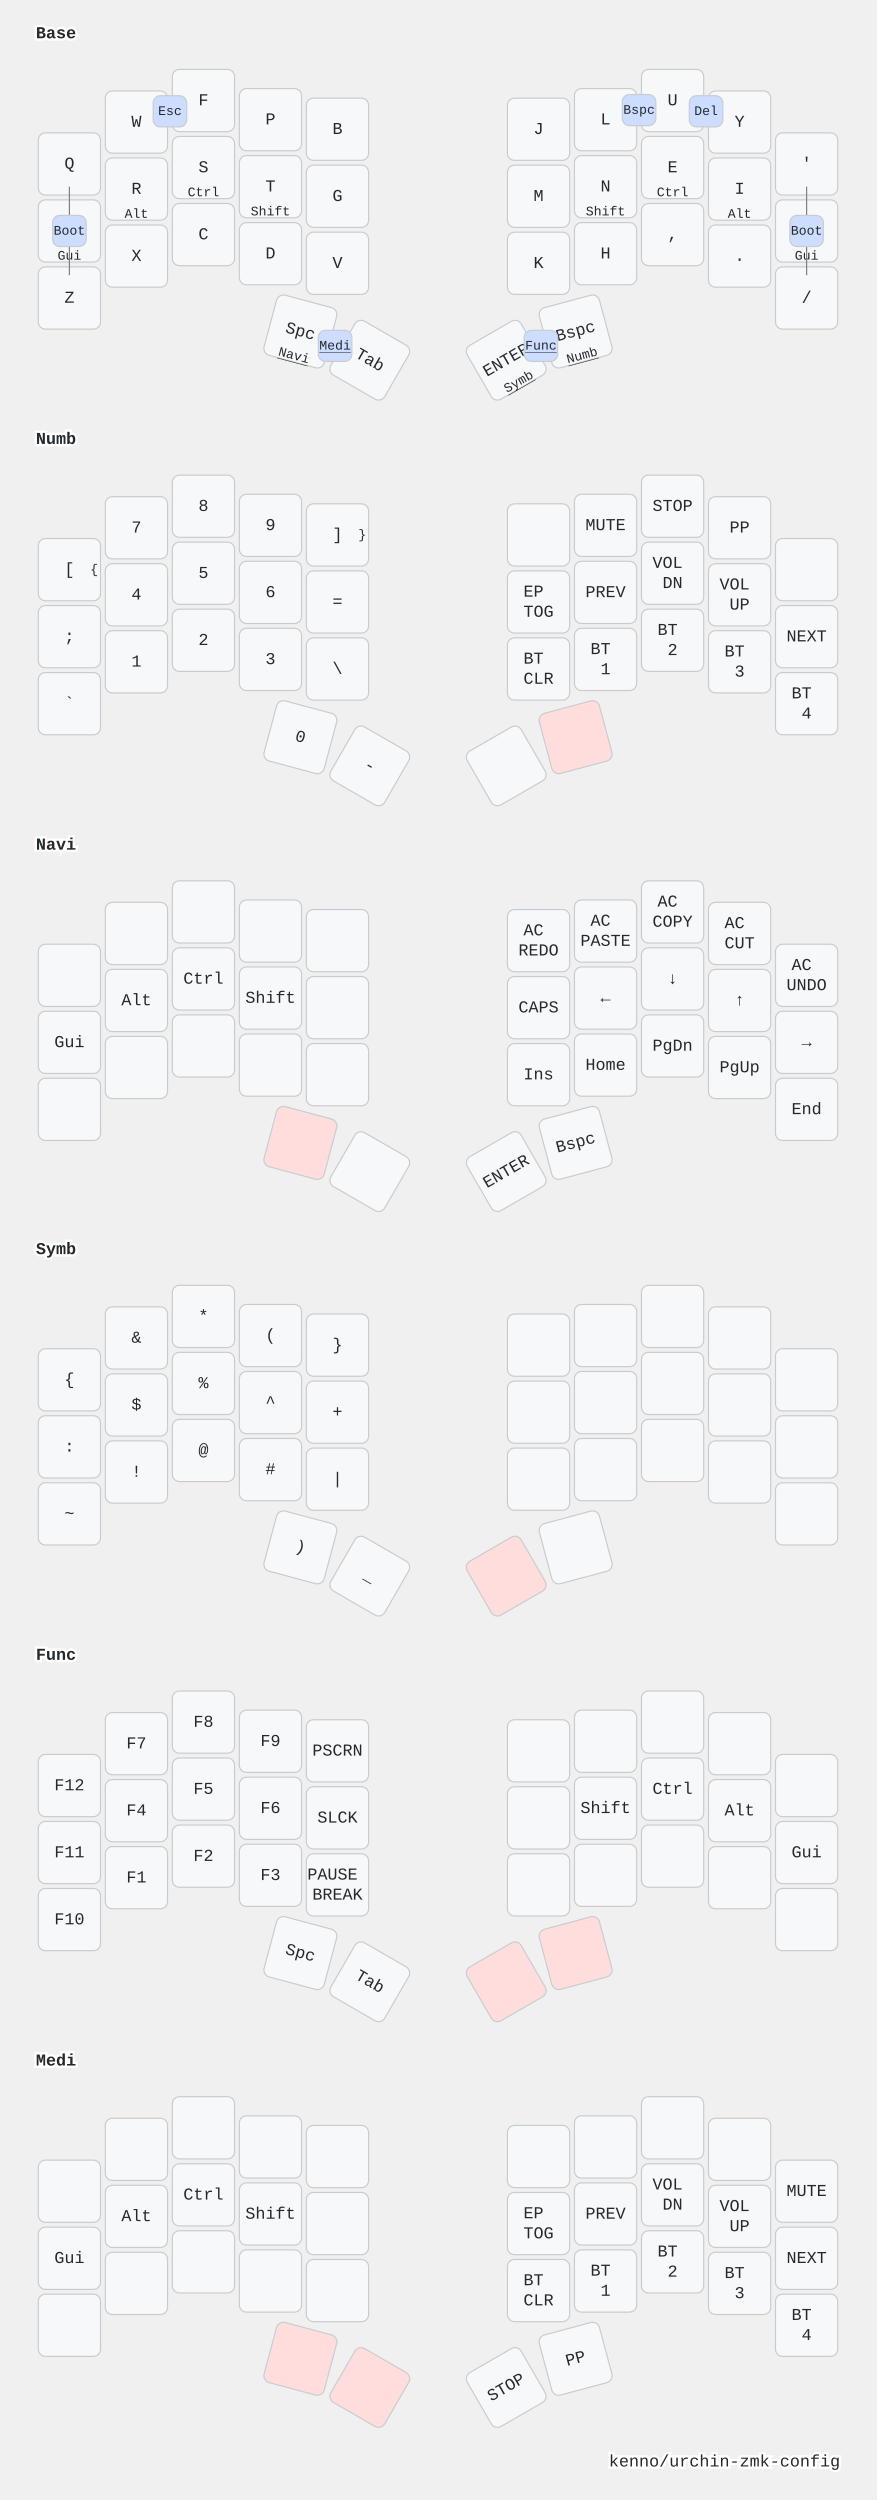
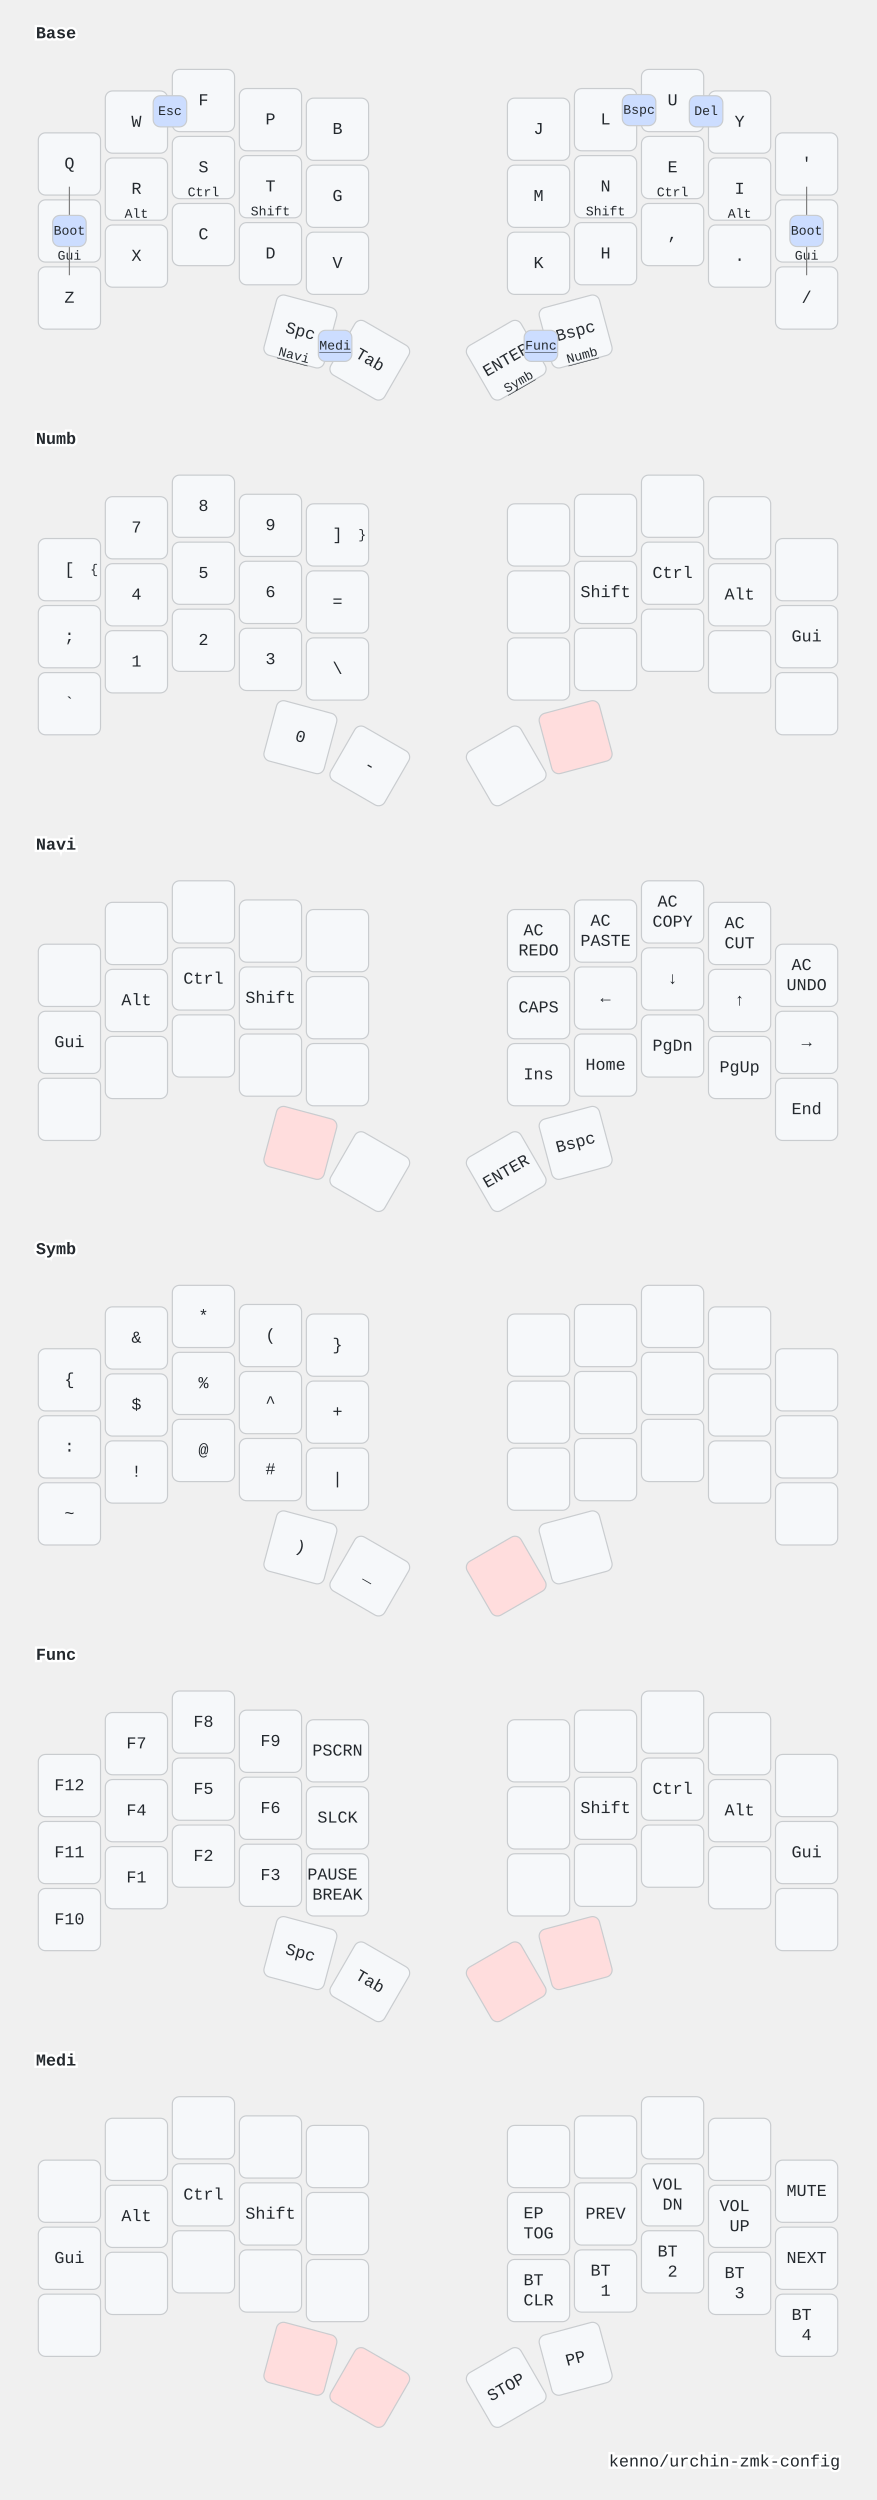
<svg xmlns="http://www.w3.org/2000/svg" width="732" height="2089" viewBox="0 0 732 2089" class="keymap">
  <style>/* inherit to force styles through use tags */
svg path {
    fill: inherit;
}

/* font and background color specifications */
svg.keymap {
    font-family: SFMono-Regular,Consolas,Liberation Mono,Menlo,monospace;
    font-size: 14px;
    font-kerning: normal;
    text-rendering: optimizeLegibility;
    fill: #24292e;
}

/* default key styling */
rect.key {
    fill: #f6f8fa;
}

rect.key, rect.combo {
    stroke: #c9cccf;
    stroke-width: 1;
}

/* default key side styling, only used is draw_key_sides is set */
rect.side {
    filter: brightness(90%);
}

/* color accent for combo boxes */
rect.combo, rect.combo-separate {
    fill: #cdf;
}

/* color accent for held keys */
rect.held, rect.combo.held {
    fill: #fdd;
}

/* color accent for ghost (optional) keys */
rect.ghost, rect.combo.ghost {
    stroke-dasharray: 4, 4;
    stroke-width: 2;
}

text {
    text-anchor: middle;
    dominant-baseline: middle;
}

/* styling for layer labels */
text.label {
    font-weight: bold;
    text-anchor: start;
    stroke: white;
    stroke-width: 4;
    paint-order: stroke;
}

/* styling for optional footer */
text.footer {
    text-anchor: end;
    dominant-baseline: auto;
    stroke: white;
    stroke-width: 4;
    paint-order: stroke;
}

/* styling for combo tap, and key non-tap label text */
text.combo, text.hold, text.shifted, text.left, text.right {
    font-size: 11px;
}

text.hold {
    text-anchor: middle;
    dominant-baseline: auto;
}

text.shifted {
    text-anchor: middle;
    dominant-baseline: hanging;
}

text.left {
    text-anchor: start;
}

text.right {
    text-anchor: end;
}

text.layer-activator {
    text-decoration: underline;
}

/* styling for hold/shifted label text in combo box */
text.combo.hold, text.combo.shifted, text.combo.left, text.combo.right {
    font-size: 8px;
}

/* lighter symbol for transparent keys */
text.trans {
    fill: #7b7e81;
}

/* styling for combo dendrons */
path.combo {
    stroke-width: 1;
    stroke: gray;
    fill: none;
}

/* Start Tabler Icons Cleanup */
/* cannot use height/width with glyphs */
.icon-tabler &gt; path {
    fill: inherit;
    stroke: inherit;
    stroke-width: 2;
}
/* hide tabler's default box */
.icon-tabler &gt; path[stroke="none"][fill="none"] {
    visibility: hidden;
}
/* End Tabler Icons Cleanup */

@media (prefers-color-scheme: dark) {
svg.keymap { fill: #d1d6db; }
rect.key { fill: #3f4750; }
rect.key, rect.combo { stroke: #60666c; }
rect.combo, rect.combo-separate { fill: #1f3d7a; }
rect.held, rect.combo.held { fill: #854747; }
text.label, text.footer { stroke: black; }
text.trans { fill: #7e8184; }
path.combo { stroke: #7f7f7f; }

}</style>
  <g transform="translate(30, 0)" class="layer-Base">
    <text x="0" y="28" class="label" id="Base">Base</text>
    <g transform="translate(0, 56)">
      <g transform="translate(28, 81)" class="key keypos-0">
        <rect rx="6" ry="6" x="-26" y="-26" width="52" height="52" class="key" />
        <text x="0" y="0" class="key tap">Q</text>
      </g>
      <g transform="translate(84, 46)" class="key keypos-1">
        <rect rx="6" ry="6" x="-26" y="-26" width="52" height="52" class="key" />
        <text x="0" y="0" class="key tap">W</text>
      </g>
      <g transform="translate(140, 28)" class="key keypos-2">
        <rect rx="6" ry="6" x="-26" y="-26" width="52" height="52" class="key" />
        <text x="0" y="0" class="key tap">F</text>
      </g>
      <g transform="translate(196, 44)" class="key keypos-3">
        <rect rx="6" ry="6" x="-26" y="-26" width="52" height="52" class="key" />
        <text x="0" y="0" class="key tap">P</text>
      </g>
      <g transform="translate(252, 52)" class="key keypos-4">
        <rect rx="6" ry="6" x="-26" y="-26" width="52" height="52" class="key" />
        <text x="0" y="0" class="key tap">B</text>
      </g>
      <g transform="translate(420, 52)" class="key keypos-5">
        <rect rx="6" ry="6" x="-26" y="-26" width="52" height="52" class="key" />
        <text x="0" y="0" class="key tap">J</text>
      </g>
      <g transform="translate(476, 44)" class="key keypos-6">
        <rect rx="6" ry="6" x="-26" y="-26" width="52" height="52" class="key" />
        <text x="0" y="0" class="key tap">L</text>
      </g>
      <g transform="translate(532, 28)" class="key keypos-7">
        <rect rx="6" ry="6" x="-26" y="-26" width="52" height="52" class="key" />
        <text x="0" y="0" class="key tap">U</text>
      </g>
      <g transform="translate(588, 46)" class="key keypos-8">
        <rect rx="6" ry="6" x="-26" y="-26" width="52" height="52" class="key" />
        <text x="0" y="0" class="key tap">Y</text>
      </g>
      <g transform="translate(644, 81)" class="key keypos-9">
        <rect rx="6" ry="6" x="-26" y="-26" width="52" height="52" class="key" />
        <text x="0" y="0" class="key tap">'</text>
      </g>
      <g transform="translate(28, 137)" class="key keypos-10">
        <rect rx="6" ry="6" x="-26" y="-26" width="52" height="52" class="key" />
        <text x="0" y="0" class="key tap">A</text>
        <text x="0" y="24" class="key hold">Gui</text>
      </g>
      <g transform="translate(84, 102)" class="key keypos-11">
        <rect rx="6" ry="6" x="-26" y="-26" width="52" height="52" class="key" />
        <text x="0" y="0" class="key tap">R</text>
        <text x="0" y="24" class="key hold">Alt</text>
      </g>
      <g transform="translate(140, 84)" class="key keypos-12">
        <rect rx="6" ry="6" x="-26" y="-26" width="52" height="52" class="key" />
        <text x="0" y="0" class="key tap">S</text>
        <text x="0" y="24" class="key hold">Ctrl</text>
      </g>
      <g transform="translate(196, 100)" class="key keypos-13">
        <rect rx="6" ry="6" x="-26" y="-26" width="52" height="52" class="key" />
        <text x="0" y="0" class="key tap">T</text>
        <text x="0" y="24" class="key hold">Shift</text>
      </g>
      <g transform="translate(252, 108)" class="key keypos-14">
        <rect rx="6" ry="6" x="-26" y="-26" width="52" height="52" class="key" />
        <text x="0" y="0" class="key tap">G</text>
      </g>
      <g transform="translate(420, 108)" class="key keypos-15">
        <rect rx="6" ry="6" x="-26" y="-26" width="52" height="52" class="key" />
        <text x="0" y="0" class="key tap">M</text>
      </g>
      <g transform="translate(476, 100)" class="key keypos-16">
        <rect rx="6" ry="6" x="-26" y="-26" width="52" height="52" class="key" />
        <text x="0" y="0" class="key tap">N</text>
        <text x="0" y="24" class="key hold">Shift</text>
      </g>
      <g transform="translate(532, 84)" class="key keypos-17">
        <rect rx="6" ry="6" x="-26" y="-26" width="52" height="52" class="key" />
        <text x="0" y="0" class="key tap">E</text>
        <text x="0" y="24" class="key hold">Ctrl</text>
      </g>
      <g transform="translate(588, 102)" class="key keypos-18">
        <rect rx="6" ry="6" x="-26" y="-26" width="52" height="52" class="key" />
        <text x="0" y="0" class="key tap">I</text>
        <text x="0" y="24" class="key hold">Alt</text>
      </g>
      <g transform="translate(644, 137)" class="key keypos-19">
        <rect rx="6" ry="6" x="-26" y="-26" width="52" height="52" class="key" />
        <text x="0" y="0" class="key tap">O</text>
        <text x="0" y="24" class="key hold">Gui</text>
      </g>
      <g transform="translate(28, 193)" class="key keypos-20">
        <rect rx="6" ry="6" x="-26" y="-26" width="52" height="52" class="key" />
        <text x="0" y="0" class="key tap">Z</text>
      </g>
      <g transform="translate(84, 158)" class="key keypos-21">
        <rect rx="6" ry="6" x="-26" y="-26" width="52" height="52" class="key" />
        <text x="0" y="0" class="key tap">X</text>
      </g>
      <g transform="translate(140, 140)" class="key keypos-22">
        <rect rx="6" ry="6" x="-26" y="-26" width="52" height="52" class="key" />
        <text x="0" y="0" class="key tap">C</text>
      </g>
      <g transform="translate(196, 156)" class="key keypos-23">
        <rect rx="6" ry="6" x="-26" y="-26" width="52" height="52" class="key" />
        <text x="0" y="0" class="key tap">D</text>
      </g>
      <g transform="translate(252, 164)" class="key keypos-24">
        <rect rx="6" ry="6" x="-26" y="-26" width="52" height="52" class="key" />
        <text x="0" y="0" class="key tap">V</text>
      </g>
      <g transform="translate(420, 164)" class="key keypos-25">
        <rect rx="6" ry="6" x="-26" y="-26" width="52" height="52" class="key" />
        <text x="0" y="0" class="key tap">K</text>
      </g>
      <g transform="translate(476, 156)" class="key keypos-26">
        <rect rx="6" ry="6" x="-26" y="-26" width="52" height="52" class="key" />
        <text x="0" y="0" class="key tap">H</text>
      </g>
      <g transform="translate(532, 140)" class="key keypos-27">
        <rect rx="6" ry="6" x="-26" y="-26" width="52" height="52" class="key" />
        <text x="0" y="0" class="key tap">,</text>
      </g>
      <g transform="translate(588, 158)" class="key keypos-28">
        <rect rx="6" ry="6" x="-26" y="-26" width="52" height="52" class="key" />
        <text x="0" y="0" class="key tap">.</text>
      </g>
      <g transform="translate(644, 193)" class="key keypos-29">
        <rect rx="6" ry="6" x="-26" y="-26" width="52" height="52" class="key" />
        <text x="0" y="0" class="key tap">/</text>
      </g>
      <g transform="translate(221, 221) rotate(15.0)" class="key keypos-30">
        <rect rx="6" ry="6" x="-26" y="-26" width="52" height="52" class="key" />
        <text x="0" y="0" class="key tap">Spc</text>
        <a href="#Navi">
          <text x="0" y="24" class="key hold layer-activator">Navi</text>
        </a>
      </g>
      <g transform="translate(279, 245) rotate(30.0)" class="key keypos-31">
        <rect rx="6" ry="6" x="-26" y="-26" width="52" height="52" class="key" />
        <text x="0" y="0" class="key tap">Tab</text>
      </g>
      <g transform="translate(393, 245) rotate(-30.0)" class="key keypos-32">
        <rect rx="6" ry="6" x="-26" y="-26" width="52" height="52" class="key" />
        <text x="0" y="0" class="key tap">ENTER</text>
        <a href="#Symb">
          <text x="0" y="24" class="key hold layer-activator">Symb</text>
        </a>
      </g>
      <g transform="translate(451, 221) rotate(-15.0)" class="key keypos-33">
        <rect rx="6" ry="6" x="-26" y="-26" width="52" height="52" class="key" />
        <text x="0" y="0" class="key tap">Bspc</text>
        <a href="#Numb">
          <text x="0" y="24" class="key hold layer-activator">Numb</text>
        </a>
      </g>
      <g class="combo combopos-0">
        <rect rx="6" ry="6" x="98" y="24" width="28" height="26" class="combo" />
        <text x="112" y="37" class="combo tap">Esc</text>
      </g>
      <g class="combo combopos-1">
        <rect rx="6" ry="6" x="490" y="23" width="28" height="26" class="combo" />
        <text x="504" y="36" class="combo tap">Bspc</text>
      </g>
      <g class="combo combopos-2">
        <rect rx="6" ry="6" x="546" y="24" width="28" height="26" class="combo" />
        <text x="560" y="37" class="combo tap">Del</text>
      </g>
      <g class="combo combopos-3">
        <path d="M28,137 l0,-37" class="combo" />
        <path d="M28,137 l0,37" class="combo" />
        <rect rx="6" ry="6" x="14" y="124" width="28" height="26" class="combo" />
        <text x="28" y="137" class="combo tap">Boot</text>
      </g>
      <g class="combo combopos-4">
        <path d="M644,137 l0,-37" class="combo" />
        <path d="M644,137 l0,37" class="combo" />
        <rect rx="6" ry="6" x="630" y="124" width="28" height="26" class="combo" />
        <text x="644" y="137" class="combo tap">Boot</text>
      </g>
      <g class="combo combopos-5">
        <rect rx="6" ry="6" x="408" y="220" width="28" height="26" class="combo" />
        <a href="#Func">
          <text x="422" y="233" class="combo tap layer-activator">Func</text>
        </a>
      </g>
      <g class="combo combopos-6">
        <rect rx="6" ry="6" x="236" y="220" width="28" height="26" class="combo" />
        <a href="#Medi">
          <text x="250" y="233" class="combo tap layer-activator">Medi</text>
        </a>
      </g>
    </g>
  </g>
  <g transform="translate(30, 339)" class="layer-Numb">
    <text x="0" y="28" class="label" id="Numb">Numb</text>
    <g transform="translate(0, 56)">
      <g transform="translate(28, 81)" class="key keypos-0">
        <rect rx="6" ry="6" x="-26" y="-26" width="52" height="52" class="key" />
        <text x="0" y="0" class="key tap">[</text>
        <text x="24" y="0" class="key right">{</text>
      </g>
      <g transform="translate(84, 46)" class="key keypos-1">
        <rect rx="6" ry="6" x="-26" y="-26" width="52" height="52" class="key" />
        <text x="0" y="0" class="key tap">7</text>
      </g>
      <g transform="translate(140, 28)" class="key keypos-2">
        <rect rx="6" ry="6" x="-26" y="-26" width="52" height="52" class="key" />
        <text x="0" y="0" class="key tap">8</text>
      </g>
      <g transform="translate(196, 44)" class="key keypos-3">
        <rect rx="6" ry="6" x="-26" y="-26" width="52" height="52" class="key" />
        <text x="0" y="0" class="key tap">9</text>
      </g>
      <g transform="translate(252, 52)" class="key keypos-4">
        <rect rx="6" ry="6" x="-26" y="-26" width="52" height="52" class="key" />
        <text x="0" y="0" class="key tap">]</text>
        <text x="24" y="0" class="key right">}</text>
      </g>
      <g transform="translate(420, 52)" class="key trans keypos-5">
        <rect rx="6" ry="6" x="-26" y="-26" width="52" height="52" class="key trans" />
      </g>
-       <g transform="translate(476, 44)" class="key keypos-6">
-         <rect rx="6" ry="6" x="-26" y="-26" width="52" height="52" class="key" />
-         <text x="0" y="0" class="key tap">MUTE</text>
-       </g>
-       <g transform="translate(532, 28)" class="key keypos-7">
-         <rect rx="6" ry="6" x="-26" y="-26" width="52" height="52" class="key" />
-         <text x="0" y="0" class="key tap">STOP</text>
-       </g>
-       <g transform="translate(588, 46)" class="key keypos-8">
-         <rect rx="6" ry="6" x="-26" y="-26" width="52" height="52" class="key" />
-         <text x="0" y="0" class="key tap">PP</text>
+       <g transform="translate(476, 44)" class="key trans keypos-6">
+         <rect rx="6" ry="6" x="-26" y="-26" width="52" height="52" class="key trans" />
+       </g>
+       <g transform="translate(532, 28)" class="key trans keypos-7">
+         <rect rx="6" ry="6" x="-26" y="-26" width="52" height="52" class="key trans" />
+       </g>
+       <g transform="translate(588, 46)" class="key trans keypos-8">
+         <rect rx="6" ry="6" x="-26" y="-26" width="52" height="52" class="key trans" />
      </g>
      <g transform="translate(644, 81)" class="key trans keypos-9">
        <rect rx="6" ry="6" x="-26" y="-26" width="52" height="52" class="key trans" />
      </g>
      <g transform="translate(28, 137)" class="key keypos-10">
        <rect rx="6" ry="6" x="-26" y="-26" width="52" height="52" class="key" />
        <text x="0" y="0" class="key tap">;</text>
      </g>
      <g transform="translate(84, 102)" class="key keypos-11">
        <rect rx="6" ry="6" x="-26" y="-26" width="52" height="52" class="key" />
        <text x="0" y="0" class="key tap">4</text>
      </g>
      <g transform="translate(140, 84)" class="key keypos-12">
        <rect rx="6" ry="6" x="-26" y="-26" width="52" height="52" class="key" />
        <text x="0" y="0" class="key tap">5</text>
      </g>
      <g transform="translate(196, 100)" class="key keypos-13">
        <rect rx="6" ry="6" x="-26" y="-26" width="52" height="52" class="key" />
        <text x="0" y="0" class="key tap">6</text>
      </g>
      <g transform="translate(252, 108)" class="key keypos-14">
        <rect rx="6" ry="6" x="-26" y="-26" width="52" height="52" class="key" />
        <text x="0" y="0" class="key tap">=</text>
      </g>
-       <g transform="translate(420, 108)" class="key keypos-15">
-         <rect rx="6" ry="6" x="-26" y="-26" width="52" height="52" class="key" />
-         <text x="0" y="0" class="key tap">
-           <tspan x="0" dy="-0.6em">EP</tspan>
-           <tspan x="0" dy="1.2em">TOG</tspan>
-         </text>
+       <g transform="translate(420, 108)" class="key trans keypos-15">
+         <rect rx="6" ry="6" x="-26" y="-26" width="52" height="52" class="key trans" />
      </g>
      <g transform="translate(476, 100)" class="key keypos-16">
        <rect rx="6" ry="6" x="-26" y="-26" width="52" height="52" class="key" />
-         <text x="0" y="0" class="key tap">PREV</text>
+         <text x="0" y="0" class="key tap">Shift</text>
      </g>
      <g transform="translate(532, 84)" class="key keypos-17">
        <rect rx="6" ry="6" x="-26" y="-26" width="52" height="52" class="key" />
-         <text x="0" y="0" class="key tap">
-           <tspan x="0" dy="-0.6em">VOL</tspan>
-           <tspan x="0" dy="1.2em">DN</tspan>
-         </text>
+         <text x="0" y="0" class="key tap">Ctrl</text>
      </g>
      <g transform="translate(588, 102)" class="key keypos-18">
        <rect rx="6" ry="6" x="-26" y="-26" width="52" height="52" class="key" />
-         <text x="0" y="0" class="key tap">
-           <tspan x="0" dy="-0.6em">VOL</tspan>
-           <tspan x="0" dy="1.2em">UP</tspan>
-         </text>
+         <text x="0" y="0" class="key tap">Alt</text>
      </g>
      <g transform="translate(644, 137)" class="key keypos-19">
        <rect rx="6" ry="6" x="-26" y="-26" width="52" height="52" class="key" />
-         <text x="0" y="0" class="key tap">NEXT</text>
+         <text x="0" y="0" class="key tap">Gui</text>
      </g>
      <g transform="translate(28, 193)" class="key keypos-20">
        <rect rx="6" ry="6" x="-26" y="-26" width="52" height="52" class="key" />
        <text x="0" y="0" class="key tap">`</text>
      </g>
      <g transform="translate(84, 158)" class="key keypos-21">
        <rect rx="6" ry="6" x="-26" y="-26" width="52" height="52" class="key" />
        <text x="0" y="0" class="key tap">1</text>
      </g>
      <g transform="translate(140, 140)" class="key keypos-22">
        <rect rx="6" ry="6" x="-26" y="-26" width="52" height="52" class="key" />
        <text x="0" y="0" class="key tap">2</text>
      </g>
      <g transform="translate(196, 156)" class="key keypos-23">
        <rect rx="6" ry="6" x="-26" y="-26" width="52" height="52" class="key" />
        <text x="0" y="0" class="key tap">3</text>
      </g>
      <g transform="translate(252, 164)" class="key keypos-24">
        <rect rx="6" ry="6" x="-26" y="-26" width="52" height="52" class="key" />
        <text x="0" y="0" class="key tap">\</text>
      </g>
-       <g transform="translate(420, 164)" class="key keypos-25">
-         <rect rx="6" ry="6" x="-26" y="-26" width="52" height="52" class="key" />
-         <text x="0" y="0" class="key tap">
-           <tspan x="0" dy="-0.6em">BT</tspan>
-           <tspan x="0" dy="1.2em">CLR</tspan>
-         </text>
-       </g>
-       <g transform="translate(476, 156)" class="key keypos-26">
-         <rect rx="6" ry="6" x="-26" y="-26" width="52" height="52" class="key" />
-         <text x="0" y="0" class="key tap">
-           <tspan x="0" dy="-0.6em">BT</tspan>
-           <tspan x="0" dy="1.2em">1</tspan>
-         </text>
-       </g>
-       <g transform="translate(532, 140)" class="key keypos-27">
-         <rect rx="6" ry="6" x="-26" y="-26" width="52" height="52" class="key" />
-         <text x="0" y="0" class="key tap">
-           <tspan x="0" dy="-0.6em">BT</tspan>
-           <tspan x="0" dy="1.2em">2</tspan>
-         </text>
-       </g>
-       <g transform="translate(588, 158)" class="key keypos-28">
-         <rect rx="6" ry="6" x="-26" y="-26" width="52" height="52" class="key" />
-         <text x="0" y="0" class="key tap">
-           <tspan x="0" dy="-0.6em">BT</tspan>
-           <tspan x="0" dy="1.2em">3</tspan>
-         </text>
-       </g>
-       <g transform="translate(644, 193)" class="key keypos-29">
-         <rect rx="6" ry="6" x="-26" y="-26" width="52" height="52" class="key" />
-         <text x="0" y="0" class="key tap">
-           <tspan x="0" dy="-0.6em">BT</tspan>
-           <tspan x="0" dy="1.2em">4</tspan>
-         </text>
+       <g transform="translate(420, 164)" class="key trans keypos-25">
+         <rect rx="6" ry="6" x="-26" y="-26" width="52" height="52" class="key trans" />
+       </g>
+       <g transform="translate(476, 156)" class="key trans keypos-26">
+         <rect rx="6" ry="6" x="-26" y="-26" width="52" height="52" class="key trans" />
+       </g>
+       <g transform="translate(532, 140)" class="key trans keypos-27">
+         <rect rx="6" ry="6" x="-26" y="-26" width="52" height="52" class="key trans" />
+       </g>
+       <g transform="translate(588, 158)" class="key trans keypos-28">
+         <rect rx="6" ry="6" x="-26" y="-26" width="52" height="52" class="key trans" />
+       </g>
+       <g transform="translate(644, 193)" class="key trans keypos-29">
+         <rect rx="6" ry="6" x="-26" y="-26" width="52" height="52" class="key trans" />
      </g>
      <g transform="translate(221, 221) rotate(15.0)" class="key keypos-30">
        <rect rx="6" ry="6" x="-26" y="-26" width="52" height="52" class="key" />
        <text x="0" y="0" class="key tap">0</text>
      </g>
      <g transform="translate(279, 245) rotate(30.0)" class="key keypos-31">
        <rect rx="6" ry="6" x="-26" y="-26" width="52" height="52" class="key" />
        <text x="0" y="0" class="key tap">-</text>
      </g>
      <g transform="translate(393, 245) rotate(-30.0)" class="key trans keypos-32">
        <rect rx="6" ry="6" x="-26" y="-26" width="52" height="52" class="key trans" />
      </g>
      <g transform="translate(451, 221) rotate(-15.0)" class="key held keypos-33">
        <rect rx="6" ry="6" x="-26" y="-26" width="52" height="52" class="key held" />
      </g>
    </g>
  </g>
  <g transform="translate(30, 678)" class="layer-Navi">
    <text x="0" y="28" class="label" id="Navi">Navi</text>
    <g transform="translate(0, 56)">
      <g transform="translate(28, 81)" class="key trans keypos-0">
        <rect rx="6" ry="6" x="-26" y="-26" width="52" height="52" class="key trans" />
      </g>
      <g transform="translate(84, 46)" class="key trans keypos-1">
        <rect rx="6" ry="6" x="-26" y="-26" width="52" height="52" class="key trans" />
      </g>
      <g transform="translate(140, 28)" class="key trans keypos-2">
        <rect rx="6" ry="6" x="-26" y="-26" width="52" height="52" class="key trans" />
      </g>
      <g transform="translate(196, 44)" class="key trans keypos-3">
        <rect rx="6" ry="6" x="-26" y="-26" width="52" height="52" class="key trans" />
      </g>
      <g transform="translate(252, 52)" class="key trans keypos-4">
        <rect rx="6" ry="6" x="-26" y="-26" width="52" height="52" class="key trans" />
      </g>
      <g transform="translate(420, 52)" class="key keypos-5">
        <rect rx="6" ry="6" x="-26" y="-26" width="52" height="52" class="key" />
        <text x="0" y="0" class="key tap">
          <tspan x="0" dy="-0.6em">AC</tspan>
          <tspan x="0" dy="1.2em">REDO</tspan>
        </text>
      </g>
      <g transform="translate(476, 44)" class="key keypos-6">
        <rect rx="6" ry="6" x="-26" y="-26" width="52" height="52" class="key" />
        <text x="0" y="0" class="key tap">
          <tspan x="0" dy="-0.6em">AC</tspan>
          <tspan x="0" dy="1.2em">PASTE</tspan>
        </text>
      </g>
      <g transform="translate(532, 28)" class="key keypos-7">
        <rect rx="6" ry="6" x="-26" y="-26" width="52" height="52" class="key" />
        <text x="0" y="0" class="key tap">
          <tspan x="0" dy="-0.6em">AC</tspan>
          <tspan x="0" dy="1.2em">COPY</tspan>
        </text>
      </g>
      <g transform="translate(588, 46)" class="key keypos-8">
        <rect rx="6" ry="6" x="-26" y="-26" width="52" height="52" class="key" />
        <text x="0" y="0" class="key tap">
          <tspan x="0" dy="-0.6em">AC</tspan>
          <tspan x="0" dy="1.2em">CUT</tspan>
        </text>
      </g>
      <g transform="translate(644, 81)" class="key keypos-9">
        <rect rx="6" ry="6" x="-26" y="-26" width="52" height="52" class="key" />
        <text x="0" y="0" class="key tap">
          <tspan x="0" dy="-0.6em">AC</tspan>
          <tspan x="0" dy="1.2em">UNDO</tspan>
        </text>
      </g>
      <g transform="translate(28, 137)" class="key keypos-10">
        <rect rx="6" ry="6" x="-26" y="-26" width="52" height="52" class="key" />
        <text x="0" y="0" class="key tap">Gui</text>
      </g>
      <g transform="translate(84, 102)" class="key keypos-11">
        <rect rx="6" ry="6" x="-26" y="-26" width="52" height="52" class="key" />
        <text x="0" y="0" class="key tap">Alt</text>
      </g>
      <g transform="translate(140, 84)" class="key keypos-12">
        <rect rx="6" ry="6" x="-26" y="-26" width="52" height="52" class="key" />
        <text x="0" y="0" class="key tap">Ctrl</text>
      </g>
      <g transform="translate(196, 100)" class="key keypos-13">
        <rect rx="6" ry="6" x="-26" y="-26" width="52" height="52" class="key" />
        <text x="0" y="0" class="key tap">Shift</text>
      </g>
      <g transform="translate(252, 108)" class="key trans keypos-14">
        <rect rx="6" ry="6" x="-26" y="-26" width="52" height="52" class="key trans" />
      </g>
      <g transform="translate(420, 108)" class="key keypos-15">
        <rect rx="6" ry="6" x="-26" y="-26" width="52" height="52" class="key" />
        <text x="0" y="0" class="key tap">CAPS</text>
      </g>
      <g transform="translate(476, 100)" class="key keypos-16">
        <rect rx="6" ry="6" x="-26" y="-26" width="52" height="52" class="key" />
        <text x="0" y="0" class="key tap">←</text>
      </g>
      <g transform="translate(532, 84)" class="key keypos-17">
        <rect rx="6" ry="6" x="-26" y="-26" width="52" height="52" class="key" />
        <text x="0" y="0" class="key tap">↓</text>
      </g>
      <g transform="translate(588, 102)" class="key keypos-18">
        <rect rx="6" ry="6" x="-26" y="-26" width="52" height="52" class="key" />
        <text x="0" y="0" class="key tap">↑</text>
      </g>
      <g transform="translate(644, 137)" class="key keypos-19">
        <rect rx="6" ry="6" x="-26" y="-26" width="52" height="52" class="key" />
        <text x="0" y="0" class="key tap">→</text>
      </g>
      <g transform="translate(28, 193)" class="key trans keypos-20">
        <rect rx="6" ry="6" x="-26" y="-26" width="52" height="52" class="key trans" />
      </g>
      <g transform="translate(84, 158)" class="key trans keypos-21">
        <rect rx="6" ry="6" x="-26" y="-26" width="52" height="52" class="key trans" />
      </g>
      <g transform="translate(140, 140)" class="key trans keypos-22">
        <rect rx="6" ry="6" x="-26" y="-26" width="52" height="52" class="key trans" />
      </g>
      <g transform="translate(196, 156)" class="key trans keypos-23">
        <rect rx="6" ry="6" x="-26" y="-26" width="52" height="52" class="key trans" />
      </g>
      <g transform="translate(252, 164)" class="key trans keypos-24">
        <rect rx="6" ry="6" x="-26" y="-26" width="52" height="52" class="key trans" />
      </g>
      <g transform="translate(420, 164)" class="key keypos-25">
        <rect rx="6" ry="6" x="-26" y="-26" width="52" height="52" class="key" />
        <text x="0" y="0" class="key tap">Ins</text>
      </g>
      <g transform="translate(476, 156)" class="key keypos-26">
        <rect rx="6" ry="6" x="-26" y="-26" width="52" height="52" class="key" />
        <text x="0" y="0" class="key tap">Home</text>
      </g>
      <g transform="translate(532, 140)" class="key keypos-27">
        <rect rx="6" ry="6" x="-26" y="-26" width="52" height="52" class="key" />
        <text x="0" y="0" class="key tap">PgDn</text>
      </g>
      <g transform="translate(588, 158)" class="key keypos-28">
        <rect rx="6" ry="6" x="-26" y="-26" width="52" height="52" class="key" />
        <text x="0" y="0" class="key tap">PgUp</text>
      </g>
      <g transform="translate(644, 193)" class="key keypos-29">
        <rect rx="6" ry="6" x="-26" y="-26" width="52" height="52" class="key" />
        <text x="0" y="0" class="key tap">End</text>
      </g>
      <g transform="translate(221, 221) rotate(15.0)" class="key held keypos-30">
        <rect rx="6" ry="6" x="-26" y="-26" width="52" height="52" class="key held" />
      </g>
      <g transform="translate(279, 245) rotate(30.0)" class="key trans keypos-31">
        <rect rx="6" ry="6" x="-26" y="-26" width="52" height="52" class="key trans" />
      </g>
      <g transform="translate(393, 245) rotate(-30.0)" class="key keypos-32">
        <rect rx="6" ry="6" x="-26" y="-26" width="52" height="52" class="key" />
        <text x="0" y="0" class="key tap">ENTER</text>
      </g>
      <g transform="translate(451, 221) rotate(-15.0)" class="key keypos-33">
        <rect rx="6" ry="6" x="-26" y="-26" width="52" height="52" class="key" />
        <text x="0" y="0" class="key tap">Bspc</text>
      </g>
    </g>
  </g>
  <g transform="translate(30, 1016)" class="layer-Symb">
    <text x="0" y="28" class="label" id="Symb">Symb</text>
    <g transform="translate(0, 56)">
      <g transform="translate(28, 81)" class="key keypos-0">
        <rect rx="6" ry="6" x="-26" y="-26" width="52" height="52" class="key" />
        <text x="0" y="0" class="key tap">{</text>
      </g>
      <g transform="translate(84, 46)" class="key keypos-1">
        <rect rx="6" ry="6" x="-26" y="-26" width="52" height="52" class="key" />
        <text x="0" y="0" class="key tap">&amp;</text>
      </g>
      <g transform="translate(140, 28)" class="key keypos-2">
        <rect rx="6" ry="6" x="-26" y="-26" width="52" height="52" class="key" />
        <text x="0" y="0" class="key tap">*</text>
      </g>
      <g transform="translate(196, 44)" class="key keypos-3">
        <rect rx="6" ry="6" x="-26" y="-26" width="52" height="52" class="key" />
        <text x="0" y="0" class="key tap">(</text>
      </g>
      <g transform="translate(252, 52)" class="key keypos-4">
        <rect rx="6" ry="6" x="-26" y="-26" width="52" height="52" class="key" />
        <text x="0" y="0" class="key tap">}</text>
      </g>
      <g transform="translate(420, 52)" class="key trans keypos-5">
        <rect rx="6" ry="6" x="-26" y="-26" width="52" height="52" class="key trans" />
      </g>
      <g transform="translate(476, 44)" class="key trans keypos-6">
        <rect rx="6" ry="6" x="-26" y="-26" width="52" height="52" class="key trans" />
      </g>
      <g transform="translate(532, 28)" class="key trans keypos-7">
        <rect rx="6" ry="6" x="-26" y="-26" width="52" height="52" class="key trans" />
      </g>
      <g transform="translate(588, 46)" class="key trans keypos-8">
        <rect rx="6" ry="6" x="-26" y="-26" width="52" height="52" class="key trans" />
      </g>
      <g transform="translate(644, 81)" class="key trans keypos-9">
        <rect rx="6" ry="6" x="-26" y="-26" width="52" height="52" class="key trans" />
      </g>
      <g transform="translate(28, 137)" class="key keypos-10">
        <rect rx="6" ry="6" x="-26" y="-26" width="52" height="52" class="key" />
        <text x="0" y="0" class="key tap">:</text>
      </g>
      <g transform="translate(84, 102)" class="key keypos-11">
        <rect rx="6" ry="6" x="-26" y="-26" width="52" height="52" class="key" />
        <text x="0" y="0" class="key tap">$</text>
      </g>
      <g transform="translate(140, 84)" class="key keypos-12">
        <rect rx="6" ry="6" x="-26" y="-26" width="52" height="52" class="key" />
        <text x="0" y="0" class="key tap">%</text>
      </g>
      <g transform="translate(196, 100)" class="key keypos-13">
        <rect rx="6" ry="6" x="-26" y="-26" width="52" height="52" class="key" />
        <text x="0" y="0" class="key tap">^</text>
      </g>
      <g transform="translate(252, 108)" class="key keypos-14">
        <rect rx="6" ry="6" x="-26" y="-26" width="52" height="52" class="key" />
        <text x="0" y="0" class="key tap">+</text>
      </g>
      <g transform="translate(420, 108)" class="key trans keypos-15">
        <rect rx="6" ry="6" x="-26" y="-26" width="52" height="52" class="key trans" />
      </g>
      <g transform="translate(476, 100)" class="key trans keypos-16">
        <rect rx="6" ry="6" x="-26" y="-26" width="52" height="52" class="key trans" />
      </g>
      <g transform="translate(532, 84)" class="key trans keypos-17">
        <rect rx="6" ry="6" x="-26" y="-26" width="52" height="52" class="key trans" />
      </g>
      <g transform="translate(588, 102)" class="key trans keypos-18">
        <rect rx="6" ry="6" x="-26" y="-26" width="52" height="52" class="key trans" />
      </g>
      <g transform="translate(644, 137)" class="key trans keypos-19">
        <rect rx="6" ry="6" x="-26" y="-26" width="52" height="52" class="key trans" />
      </g>
      <g transform="translate(28, 193)" class="key keypos-20">
        <rect rx="6" ry="6" x="-26" y="-26" width="52" height="52" class="key" />
        <text x="0" y="0" class="key tap">~</text>
      </g>
      <g transform="translate(84, 158)" class="key keypos-21">
        <rect rx="6" ry="6" x="-26" y="-26" width="52" height="52" class="key" />
        <text x="0" y="0" class="key tap">!</text>
      </g>
      <g transform="translate(140, 140)" class="key keypos-22">
        <rect rx="6" ry="6" x="-26" y="-26" width="52" height="52" class="key" />
        <text x="0" y="0" class="key tap">@</text>
      </g>
      <g transform="translate(196, 156)" class="key keypos-23">
        <rect rx="6" ry="6" x="-26" y="-26" width="52" height="52" class="key" />
        <text x="0" y="0" class="key tap">#</text>
      </g>
      <g transform="translate(252, 164)" class="key keypos-24">
        <rect rx="6" ry="6" x="-26" y="-26" width="52" height="52" class="key" />
        <text x="0" y="0" class="key tap">|</text>
      </g>
      <g transform="translate(420, 164)" class="key trans keypos-25">
        <rect rx="6" ry="6" x="-26" y="-26" width="52" height="52" class="key trans" />
      </g>
      <g transform="translate(476, 156)" class="key trans keypos-26">
        <rect rx="6" ry="6" x="-26" y="-26" width="52" height="52" class="key trans" />
      </g>
      <g transform="translate(532, 140)" class="key trans keypos-27">
        <rect rx="6" ry="6" x="-26" y="-26" width="52" height="52" class="key trans" />
      </g>
      <g transform="translate(588, 158)" class="key trans keypos-28">
        <rect rx="6" ry="6" x="-26" y="-26" width="52" height="52" class="key trans" />
      </g>
      <g transform="translate(644, 193)" class="key trans keypos-29">
        <rect rx="6" ry="6" x="-26" y="-26" width="52" height="52" class="key trans" />
      </g>
      <g transform="translate(221, 221) rotate(15.0)" class="key keypos-30">
        <rect rx="6" ry="6" x="-26" y="-26" width="52" height="52" class="key" />
        <text x="0" y="0" class="key tap">)</text>
      </g>
      <g transform="translate(279, 245) rotate(30.0)" class="key keypos-31">
        <rect rx="6" ry="6" x="-26" y="-26" width="52" height="52" class="key" />
        <text x="0" y="0" class="key tap">_</text>
      </g>
      <g transform="translate(393, 245) rotate(-30.0)" class="key held keypos-32">
        <rect rx="6" ry="6" x="-26" y="-26" width="52" height="52" class="key held" />
      </g>
      <g transform="translate(451, 221) rotate(-15.0)" class="key trans keypos-33">
        <rect rx="6" ry="6" x="-26" y="-26" width="52" height="52" class="key trans" />
      </g>
    </g>
  </g>
  <g transform="translate(30, 1355)" class="layer-Func">
    <text x="0" y="28" class="label" id="Func">Func</text>
    <g transform="translate(0, 56)">
      <g transform="translate(28, 81)" class="key keypos-0">
        <rect rx="6" ry="6" x="-26" y="-26" width="52" height="52" class="key" />
        <text x="0" y="0" class="key tap">F12</text>
      </g>
      <g transform="translate(84, 46)" class="key keypos-1">
        <rect rx="6" ry="6" x="-26" y="-26" width="52" height="52" class="key" />
        <text x="0" y="0" class="key tap">F7</text>
      </g>
      <g transform="translate(140, 28)" class="key keypos-2">
        <rect rx="6" ry="6" x="-26" y="-26" width="52" height="52" class="key" />
        <text x="0" y="0" class="key tap">F8</text>
      </g>
      <g transform="translate(196, 44)" class="key keypos-3">
        <rect rx="6" ry="6" x="-26" y="-26" width="52" height="52" class="key" />
        <text x="0" y="0" class="key tap">F9</text>
      </g>
      <g transform="translate(252, 52)" class="key keypos-4">
        <rect rx="6" ry="6" x="-26" y="-26" width="52" height="52" class="key" />
        <text x="0" y="0" class="key tap">PSCRN</text>
      </g>
      <g transform="translate(420, 52)" class="key trans keypos-5">
        <rect rx="6" ry="6" x="-26" y="-26" width="52" height="52" class="key trans" />
      </g>
      <g transform="translate(476, 44)" class="key trans keypos-6">
        <rect rx="6" ry="6" x="-26" y="-26" width="52" height="52" class="key trans" />
      </g>
      <g transform="translate(532, 28)" class="key trans keypos-7">
        <rect rx="6" ry="6" x="-26" y="-26" width="52" height="52" class="key trans" />
      </g>
      <g transform="translate(588, 46)" class="key trans keypos-8">
        <rect rx="6" ry="6" x="-26" y="-26" width="52" height="52" class="key trans" />
      </g>
      <g transform="translate(644, 81)" class="key trans keypos-9">
        <rect rx="6" ry="6" x="-26" y="-26" width="52" height="52" class="key trans" />
      </g>
      <g transform="translate(28, 137)" class="key keypos-10">
        <rect rx="6" ry="6" x="-26" y="-26" width="52" height="52" class="key" />
        <text x="0" y="0" class="key tap">F11</text>
      </g>
      <g transform="translate(84, 102)" class="key keypos-11">
        <rect rx="6" ry="6" x="-26" y="-26" width="52" height="52" class="key" />
        <text x="0" y="0" class="key tap">F4</text>
      </g>
      <g transform="translate(140, 84)" class="key keypos-12">
        <rect rx="6" ry="6" x="-26" y="-26" width="52" height="52" class="key" />
        <text x="0" y="0" class="key tap">F5</text>
      </g>
      <g transform="translate(196, 100)" class="key keypos-13">
        <rect rx="6" ry="6" x="-26" y="-26" width="52" height="52" class="key" />
        <text x="0" y="0" class="key tap">F6</text>
      </g>
      <g transform="translate(252, 108)" class="key keypos-14">
        <rect rx="6" ry="6" x="-26" y="-26" width="52" height="52" class="key" />
        <text x="0" y="0" class="key tap">SLCK</text>
      </g>
      <g transform="translate(420, 108)" class="key trans keypos-15">
        <rect rx="6" ry="6" x="-26" y="-26" width="52" height="52" class="key trans" />
      </g>
      <g transform="translate(476, 100)" class="key keypos-16">
        <rect rx="6" ry="6" x="-26" y="-26" width="52" height="52" class="key" />
        <text x="0" y="0" class="key tap">Shift</text>
      </g>
      <g transform="translate(532, 84)" class="key keypos-17">
        <rect rx="6" ry="6" x="-26" y="-26" width="52" height="52" class="key" />
        <text x="0" y="0" class="key tap">Ctrl</text>
      </g>
      <g transform="translate(588, 102)" class="key keypos-18">
        <rect rx="6" ry="6" x="-26" y="-26" width="52" height="52" class="key" />
        <text x="0" y="0" class="key tap">Alt</text>
      </g>
      <g transform="translate(644, 137)" class="key keypos-19">
        <rect rx="6" ry="6" x="-26" y="-26" width="52" height="52" class="key" />
        <text x="0" y="0" class="key tap">Gui</text>
      </g>
      <g transform="translate(28, 193)" class="key keypos-20">
        <rect rx="6" ry="6" x="-26" y="-26" width="52" height="52" class="key" />
        <text x="0" y="0" class="key tap">F10</text>
      </g>
      <g transform="translate(84, 158)" class="key keypos-21">
        <rect rx="6" ry="6" x="-26" y="-26" width="52" height="52" class="key" />
        <text x="0" y="0" class="key tap">F1</text>
      </g>
      <g transform="translate(140, 140)" class="key keypos-22">
        <rect rx="6" ry="6" x="-26" y="-26" width="52" height="52" class="key" />
        <text x="0" y="0" class="key tap">F2</text>
      </g>
      <g transform="translate(196, 156)" class="key keypos-23">
        <rect rx="6" ry="6" x="-26" y="-26" width="52" height="52" class="key" />
        <text x="0" y="0" class="key tap">F3</text>
      </g>
      <g transform="translate(252, 164)" class="key keypos-24">
        <rect rx="6" ry="6" x="-26" y="-26" width="52" height="52" class="key" />
        <text x="0" y="0" class="key tap">
          <tspan x="0" dy="-0.6em">PAUSE</tspan>
          <tspan x="0" dy="1.2em">BREAK</tspan>
        </text>
      </g>
      <g transform="translate(420, 164)" class="key trans keypos-25">
        <rect rx="6" ry="6" x="-26" y="-26" width="52" height="52" class="key trans" />
      </g>
      <g transform="translate(476, 156)" class="key trans keypos-26">
        <rect rx="6" ry="6" x="-26" y="-26" width="52" height="52" class="key trans" />
      </g>
      <g transform="translate(532, 140)" class="key trans keypos-27">
        <rect rx="6" ry="6" x="-26" y="-26" width="52" height="52" class="key trans" />
      </g>
      <g transform="translate(588, 158)" class="key trans keypos-28">
        <rect rx="6" ry="6" x="-26" y="-26" width="52" height="52" class="key trans" />
      </g>
      <g transform="translate(644, 193)" class="key trans keypos-29">
        <rect rx="6" ry="6" x="-26" y="-26" width="52" height="52" class="key trans" />
      </g>
      <g transform="translate(221, 221) rotate(15.0)" class="key keypos-30">
        <rect rx="6" ry="6" x="-26" y="-26" width="52" height="52" class="key" />
        <text x="0" y="0" class="key tap">Spc</text>
      </g>
      <g transform="translate(279, 245) rotate(30.0)" class="key keypos-31">
        <rect rx="6" ry="6" x="-26" y="-26" width="52" height="52" class="key" />
        <text x="0" y="0" class="key tap">Tab</text>
      </g>
      <g transform="translate(393, 245) rotate(-30.0)" class="key held keypos-32">
        <rect rx="6" ry="6" x="-26" y="-26" width="52" height="52" class="key held" />
      </g>
      <g transform="translate(451, 221) rotate(-15.0)" class="key held keypos-33">
        <rect rx="6" ry="6" x="-26" y="-26" width="52" height="52" class="key held" />
      </g>
    </g>
  </g>
  <g transform="translate(30, 1694)" class="layer-Medi">
    <text x="0" y="28" class="label" id="Medi">Medi</text>
    <g transform="translate(0, 56)">
      <g transform="translate(28, 81)" class="key trans keypos-0">
        <rect rx="6" ry="6" x="-26" y="-26" width="52" height="52" class="key trans" />
      </g>
      <g transform="translate(84, 46)" class="key trans keypos-1">
        <rect rx="6" ry="6" x="-26" y="-26" width="52" height="52" class="key trans" />
      </g>
      <g transform="translate(140, 28)" class="key trans keypos-2">
        <rect rx="6" ry="6" x="-26" y="-26" width="52" height="52" class="key trans" />
      </g>
      <g transform="translate(196, 44)" class="key trans keypos-3">
        <rect rx="6" ry="6" x="-26" y="-26" width="52" height="52" class="key trans" />
      </g>
      <g transform="translate(252, 52)" class="key trans keypos-4">
        <rect rx="6" ry="6" x="-26" y="-26" width="52" height="52" class="key trans" />
      </g>
      <g transform="translate(420, 52)" class="key trans keypos-5">
        <rect rx="6" ry="6" x="-26" y="-26" width="52" height="52" class="key trans" />
      </g>
      <g transform="translate(476, 44)" class="key trans keypos-6">
        <rect rx="6" ry="6" x="-26" y="-26" width="52" height="52" class="key trans" />
      </g>
      <g transform="translate(532, 28)" class="key trans keypos-7">
        <rect rx="6" ry="6" x="-26" y="-26" width="52" height="52" class="key trans" />
      </g>
      <g transform="translate(588, 46)" class="key trans keypos-8">
        <rect rx="6" ry="6" x="-26" y="-26" width="52" height="52" class="key trans" />
      </g>
      <g transform="translate(644, 81)" class="key keypos-9">
        <rect rx="6" ry="6" x="-26" y="-26" width="52" height="52" class="key" />
        <text x="0" y="0" class="key tap">MUTE</text>
      </g>
      <g transform="translate(28, 137)" class="key keypos-10">
        <rect rx="6" ry="6" x="-26" y="-26" width="52" height="52" class="key" />
        <text x="0" y="0" class="key tap">Gui</text>
      </g>
      <g transform="translate(84, 102)" class="key keypos-11">
        <rect rx="6" ry="6" x="-26" y="-26" width="52" height="52" class="key" />
        <text x="0" y="0" class="key tap">Alt</text>
      </g>
      <g transform="translate(140, 84)" class="key keypos-12">
        <rect rx="6" ry="6" x="-26" y="-26" width="52" height="52" class="key" />
        <text x="0" y="0" class="key tap">Ctrl</text>
      </g>
      <g transform="translate(196, 100)" class="key keypos-13">
        <rect rx="6" ry="6" x="-26" y="-26" width="52" height="52" class="key" />
        <text x="0" y="0" class="key tap">Shift</text>
      </g>
      <g transform="translate(252, 108)" class="key trans keypos-14">
        <rect rx="6" ry="6" x="-26" y="-26" width="52" height="52" class="key trans" />
      </g>
      <g transform="translate(420, 108)" class="key keypos-15">
        <rect rx="6" ry="6" x="-26" y="-26" width="52" height="52" class="key" />
        <text x="0" y="0" class="key tap">
          <tspan x="0" dy="-0.6em">EP</tspan>
          <tspan x="0" dy="1.2em">TOG</tspan>
        </text>
      </g>
      <g transform="translate(476, 100)" class="key keypos-16">
        <rect rx="6" ry="6" x="-26" y="-26" width="52" height="52" class="key" />
        <text x="0" y="0" class="key tap">PREV</text>
      </g>
      <g transform="translate(532, 84)" class="key keypos-17">
        <rect rx="6" ry="6" x="-26" y="-26" width="52" height="52" class="key" />
        <text x="0" y="0" class="key tap">
          <tspan x="0" dy="-0.6em">VOL</tspan>
          <tspan x="0" dy="1.2em">DN</tspan>
        </text>
      </g>
      <g transform="translate(588, 102)" class="key keypos-18">
        <rect rx="6" ry="6" x="-26" y="-26" width="52" height="52" class="key" />
        <text x="0" y="0" class="key tap">
          <tspan x="0" dy="-0.6em">VOL</tspan>
          <tspan x="0" dy="1.2em">UP</tspan>
        </text>
      </g>
      <g transform="translate(644, 137)" class="key keypos-19">
        <rect rx="6" ry="6" x="-26" y="-26" width="52" height="52" class="key" />
        <text x="0" y="0" class="key tap">NEXT</text>
      </g>
      <g transform="translate(28, 193)" class="key trans keypos-20">
        <rect rx="6" ry="6" x="-26" y="-26" width="52" height="52" class="key trans" />
      </g>
      <g transform="translate(84, 158)" class="key trans keypos-21">
        <rect rx="6" ry="6" x="-26" y="-26" width="52" height="52" class="key trans" />
      </g>
      <g transform="translate(140, 140)" class="key trans keypos-22">
        <rect rx="6" ry="6" x="-26" y="-26" width="52" height="52" class="key trans" />
      </g>
      <g transform="translate(196, 156)" class="key trans keypos-23">
        <rect rx="6" ry="6" x="-26" y="-26" width="52" height="52" class="key trans" />
      </g>
      <g transform="translate(252, 164)" class="key trans keypos-24">
        <rect rx="6" ry="6" x="-26" y="-26" width="52" height="52" class="key trans" />
      </g>
      <g transform="translate(420, 164)" class="key keypos-25">
        <rect rx="6" ry="6" x="-26" y="-26" width="52" height="52" class="key" />
        <text x="0" y="0" class="key tap">
          <tspan x="0" dy="-0.6em">BT</tspan>
          <tspan x="0" dy="1.2em">CLR</tspan>
        </text>
      </g>
      <g transform="translate(476, 156)" class="key keypos-26">
        <rect rx="6" ry="6" x="-26" y="-26" width="52" height="52" class="key" />
        <text x="0" y="0" class="key tap">
          <tspan x="0" dy="-0.6em">BT</tspan>
          <tspan x="0" dy="1.2em">1</tspan>
        </text>
      </g>
      <g transform="translate(532, 140)" class="key keypos-27">
        <rect rx="6" ry="6" x="-26" y="-26" width="52" height="52" class="key" />
        <text x="0" y="0" class="key tap">
          <tspan x="0" dy="-0.6em">BT</tspan>
          <tspan x="0" dy="1.2em">2</tspan>
        </text>
      </g>
      <g transform="translate(588, 158)" class="key keypos-28">
        <rect rx="6" ry="6" x="-26" y="-26" width="52" height="52" class="key" />
        <text x="0" y="0" class="key tap">
          <tspan x="0" dy="-0.6em">BT</tspan>
          <tspan x="0" dy="1.2em">3</tspan>
        </text>
      </g>
      <g transform="translate(644, 193)" class="key keypos-29">
        <rect rx="6" ry="6" x="-26" y="-26" width="52" height="52" class="key" />
        <text x="0" y="0" class="key tap">
          <tspan x="0" dy="-0.6em">BT</tspan>
          <tspan x="0" dy="1.2em">4</tspan>
        </text>
      </g>
      <g transform="translate(221, 221) rotate(15.0)" class="key held keypos-30">
        <rect rx="6" ry="6" x="-26" y="-26" width="52" height="52" class="key held" />
      </g>
      <g transform="translate(279, 245) rotate(30.0)" class="key held keypos-31">
        <rect rx="6" ry="6" x="-26" y="-26" width="52" height="52" class="key held" />
      </g>
      <g transform="translate(393, 245) rotate(-30.0)" class="key keypos-32">
        <rect rx="6" ry="6" x="-26" y="-26" width="52" height="52" class="key" />
        <text x="0" y="0" class="key tap">STOP</text>
      </g>
      <g transform="translate(451, 221) rotate(-15.0)" class="key keypos-33">
        <rect rx="6" ry="6" x="-26" y="-26" width="52" height="52" class="key" />
        <text x="0" y="0" class="key tap">PP</text>
      </g>
    </g>
  </g>
  <text x="702.0" y="2061.0" class="footer">kenno/urchin-zmk-config</text>
</svg>
